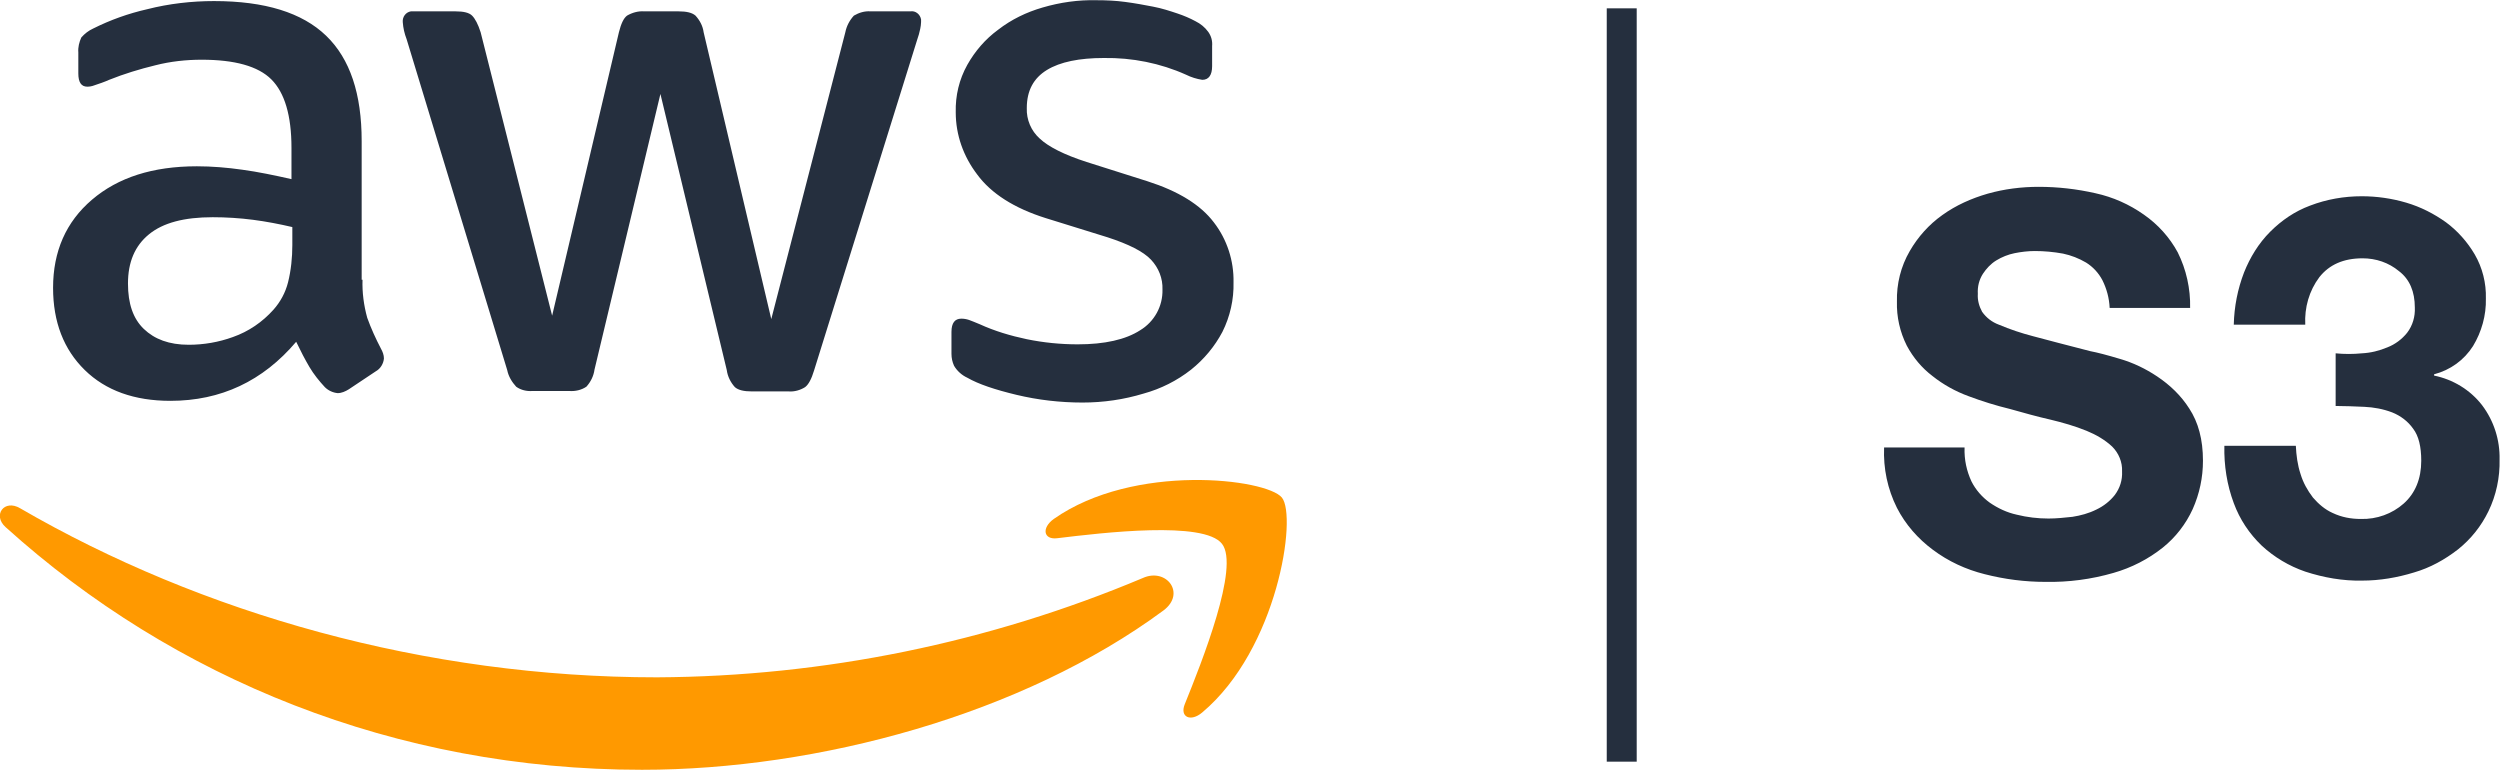
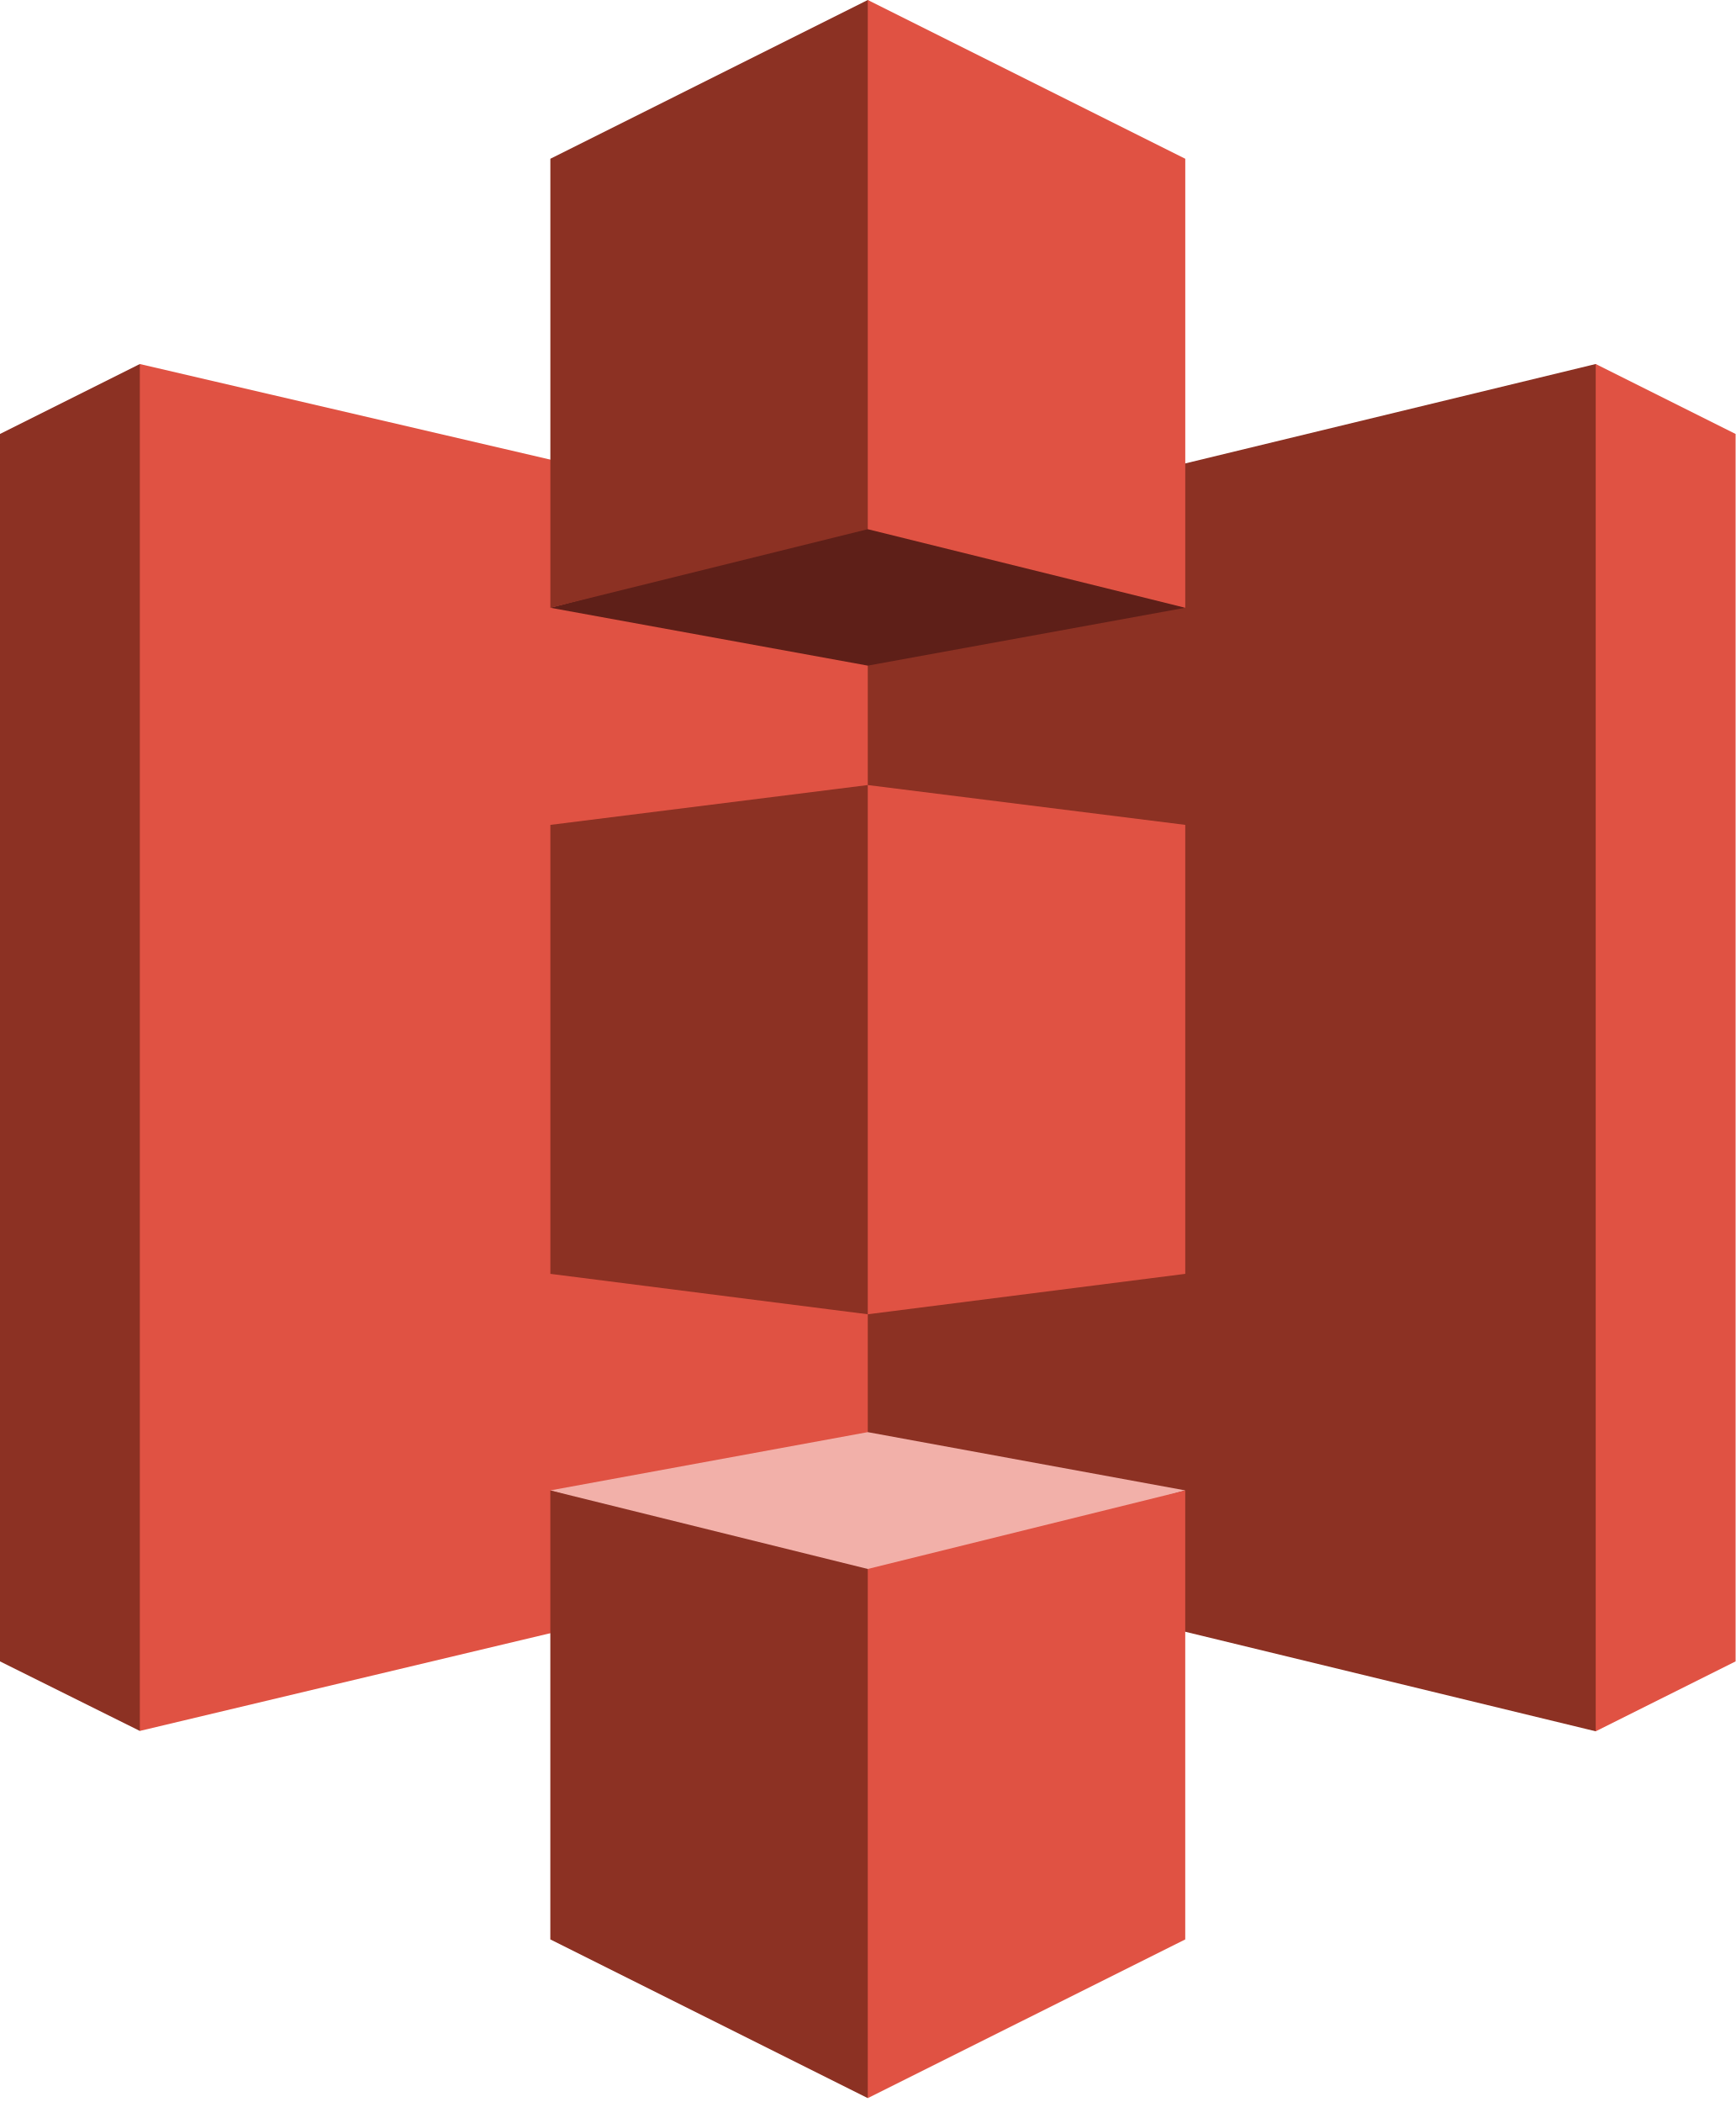
- <svg xmlns="http://www.w3.org/2000/svg" id="Layer_1" viewBox="0 0 584.1 179.8" width="2500" height="770">
-   <style>.st0{fill:#252f3e}.st1{fill:#f90}</style>
-   <path class="st0" d="M84.7 65.3c-.1 3 .3 6 1.1 8.9.9 2.5 2 4.9 3.2 7.2.4.7.7 1.5.7 2.3-.1 1.2-.8 2.4-1.9 3l-6.3 4.2c-.8.5-1.7.9-2.6.9-1.1-.1-2.2-.6-3-1.4-1.3-1.4-2.6-3-3.6-4.7-1-1.7-2-3.6-3.1-5.9-7.8 9.2-17.6 13.8-29.4 13.8-8.4 0-15.1-2.4-20-7.2s-7.4-11.2-7.4-19.2c0-8.5 3-15.4 9.1-20.6s14.2-7.8 24.5-7.8c3.5 0 7.1.3 10.6.8 3.7.5 7.5 1.3 11.5 2.2v-7.3c0-7.6-1.6-12.9-4.7-16s-8.6-4.6-16.3-4.6c-3.6 0-7.3.4-10.8 1.3-3.7.9-7.3 2-10.8 3.4-1.1.5-2.3.9-3.5 1.3-.5.2-1.1.3-1.6.3-1.4 0-2.1-1-2.1-3.1v-4.9c-.1-1.2.2-2.4.7-3.5.8-.9 1.7-1.6 2.8-2.1 4-2 8.2-3.5 12.6-4.5C39.5.8 44.8.2 50 .2c11.9 0 20.6 2.7 26.2 8.1s8.3 13.6 8.3 24.6v32.4h.2zM44.1 80.5c3.5 0 7-.6 10.3-1.8 3.7-1.3 6.9-3.5 9.5-6.4 1.6-1.8 2.8-4 3.4-6.4.7-2.8 1-5.8 1-8.7V53c-3-.7-6.1-1.3-9.2-1.7-3.1-.4-6.3-.6-9.4-.6-6.7 0-11.6 1.3-14.9 4s-4.9 6.5-4.9 11.5c0 4.7 1.2 8.2 3.7 10.6s5.9 3.7 10.5 3.7zm80.3 10.8c-1.3.1-2.7-.2-3.8-1-1-1.1-1.8-2.4-2.1-3.9L95 9.1c-.5-1.3-.8-2.6-.9-4-.1-1.2.7-2.3 1.9-2.5h10.4c1.9 0 3.2.3 3.9 1s1.4 2 2 3.9L129 73.7l15.6-66.2c.5-2 1.1-3.3 1.9-3.9 1.2-.7 2.6-1.1 4-1h8c1.9 0 3.2.3 4 1 1 1.1 1.7 2.4 1.9 3.9l15.8 67 17.3-67c.3-1.5 1-2.8 2-3.9 1.2-.7 2.5-1.1 3.9-1h9.3c1.2-.2 2.3.7 2.5 1.9v.6c0 .5-.1 1.1-.2 1.6-.2.9-.4 1.7-.7 2.5l-24.1 77.3c-.6 2-1.3 3.3-2.1 3.9-1.1.7-2.5 1.1-3.8 1h-8.6c-1.9 0-3.2-.3-4-1-1-1.1-1.7-2.5-1.9-4l-15.5-64.5-15.4 64.4c-.2 1.5-.9 2.9-1.9 4-1.2.8-2.6 1.1-4 1h-8.6zM252.9 94c-5.2 0-10.4-.6-15.4-1.8-5-1.2-8.9-2.5-11.5-4-1.3-.6-2.4-1.6-3.1-2.8-.4-.9-.6-1.8-.6-2.8v-5.1c0-2.1.8-3.1 2.3-3.1.6 0 1.2.1 1.8.3.6.2 1.5.6 2.5 1 3.5 1.6 7.2 2.7 11 3.5 3.9.8 7.9 1.2 11.9 1.2 6.3 0 11.2-1.1 14.6-3.3 3.3-2 5.3-5.6 5.2-9.5.1-2.6-.9-5.1-2.7-7-1.8-1.9-5.2-3.6-10.1-5.2l-14.5-4.5c-7.3-2.3-12.7-5.7-16-10.2-3.2-4.2-5-9.2-5-14.5-.1-3.9.8-7.7 2.7-11.1 1.8-3.2 4.2-6 7.2-8.2 3.1-2.4 6.6-4.1 10.4-5.2 4.1-1.2 8.3-1.8 12.6-1.7 2.2 0 4.5.1 6.7.4 2.3.3 4.4.7 6.5 1.1s3.9 1 5.7 1.6c1.5.5 2.9 1.1 4.2 1.8 1.2.6 2.2 1.4 3 2.5.7 1 1 2.1.9 3.3v4.7c0 2.1-.8 3.2-2.3 3.2-1.3-.2-2.6-.6-3.8-1.2-6-2.7-12.6-4-19.2-3.9-5.7 0-10.2.9-13.3 2.8s-4.7 4.8-4.7 8.9c-.1 2.7 1 5.3 3 7.1 2 1.9 5.7 3.8 11 5.5l14.2 4.5c7.2 2.3 12.4 5.5 15.5 9.6 3.1 4 4.7 9 4.6 14 .1 4-.8 8-2.6 11.6-1.8 3.4-4.3 6.4-7.3 8.8-3.3 2.6-7.1 4.5-11.1 5.6-4.6 1.4-9.4 2.1-14.3 2.1z" />
-   <path class="st1" d="M271.8 142.6c-32.9 24.3-80.7 37.2-121.8 37.2-57.6 0-109.5-21.3-148.7-56.7-3.1-2.8-.3-6.6 3.4-4.4 42.4 24.6 94.7 39.5 148.8 39.5 39-.2 77.6-8.1 113.5-23.2 5.5-2.5 10.2 3.6 4.8 7.6z" />
-   <path class="st1" d="M285.5 127c-4.2-5.4-27.8-2.6-38.5-1.3-3.2.4-3.7-2.4-.8-4.5 18.8-13.2 49.7-9.4 53.3-5 3.6 4.4-1 35.4-18.6 50.2-2.7 2.3-5.3 1.1-4.1-1.9 4-9.9 12.9-32.2 8.7-37.5z" />
-   <path class="st0" d="M460.6 112.4c1 2 2.5 3.7 4.3 5 1.9 1.3 4 2.3 6.3 2.8 2.4.6 4.9.9 7.4.9 1.9 0 3.7-.2 5.6-.4 1.9-.3 3.8-.8 5.6-1.7 1.7-.8 3.2-2 4.3-3.4 1.2-1.6 1.8-3.5 1.7-5.5.1-2.2-.8-4.3-2.3-5.8-1.7-1.6-3.8-2.8-6-3.7-2.7-1.1-5.5-1.9-8.4-2.6-3.1-.7-6.3-1.6-9.5-2.5-3.3-.8-6.5-1.8-9.7-3-3-1.1-5.9-2.7-8.4-4.7-2.5-1.9-4.5-4.3-6-7.1-1.6-3.2-2.4-6.7-2.3-10.3-.1-4.1.9-8.2 3-11.8 1.9-3.3 4.5-6.2 7.6-8.4 3.2-2.3 6.8-3.9 10.6-5 3.9-1.1 7.9-1.6 11.9-1.6 4.5 0 8.9.5 13.3 1.5 4.1.9 7.9 2.6 11.3 5 3.3 2.3 6 5.3 7.9 8.8 2 4 3 8.5 2.9 13h-18.8c-.1-2.3-.7-4.5-1.7-6.5-.9-1.7-2.2-3.1-3.8-4.1-1.7-1-3.5-1.7-5.4-2.1-2.2-.4-4.4-.6-6.6-.6-1.6 0-3.2.2-4.7.5s-3 .9-4.3 1.7c-1.3.8-2.3 1.9-3.1 3.1-.9 1.4-1.3 3-1.2 4.7-.1 1.5.3 2.9 1 4.2 1 1.4 2.3 2.4 3.9 3 2.6 1.1 5.3 2 8 2.7 3.4.9 7.9 2.1 13.4 3.5 1.6.3 3.9.9 6.9 1.8 3.1.9 6 2.3 8.7 4.1 3 2 5.6 4.5 7.5 7.5 2.1 3.2 3.2 7.2 3.2 12.2 0 3.9-.8 7.7-2.4 11.3-1.6 3.5-4 6.6-7 9-3.4 2.7-7.3 4.7-11.5 5.9-5.2 1.5-10.5 2.2-15.9 2.1-4.8 0-9.5-.6-14.2-1.8-4.4-1.1-8.5-3-12.1-5.7-3.5-2.6-6.4-5.9-8.4-9.8-2.2-4.4-3.2-9.2-3-14.1H459c-.1 2.9.5 5.5 1.6 7.9zM551.8 82.5c2.1-.1 4.1-.6 6-1.4 1.8-.7 3.4-1.9 4.6-3.4 1.3-1.7 1.9-3.8 1.8-5.9 0-3.7-1.2-6.6-3.7-8.5-2.4-2-5.4-3-8.5-3-4.5 0-7.8 1.5-10.1 4.4-2.4 3.2-3.5 7.1-3.3 11.1h-16.7c.1-4.2.9-8.3 2.4-12.2 1.4-3.5 3.4-6.8 6.1-9.5 2.7-2.7 5.8-4.8 9.3-6.1 3.9-1.5 8-2.2 12.1-2.2 3.5 0 7 .5 10.4 1.5 3.4 1 6.5 2.6 9.3 4.6 2.7 2 5 4.6 6.7 7.5 1.8 3.1 2.7 6.7 2.6 10.3.1 3.9-1 7.8-3 11.1-2.1 3.3-5.3 5.6-9.1 6.6v.3c4.4.9 8.4 3.3 11.2 6.9 2.8 3.7 4.2 8.2 4.1 12.7.1 4.2-.8 8.4-2.6 12.1-1.7 3.5-4.1 6.5-7.1 8.9-3.1 2.4-6.5 4.3-10.3 5.4-3.9 1.2-8 1.9-12.1 1.9-4.5.1-9-.7-13.3-2.1-3.8-1.3-7.3-3.4-10.2-6.1-2.9-2.8-5.1-6.1-6.5-9.9-1.6-4.3-2.3-8.8-2.2-13.4h16.7c.1 2.2.4 4.5 1.1 6.6.6 2 1.6 3.8 2.9 5.5 1.3 1.5 2.8 2.8 4.6 3.6 2.1 1 4.3 1.4 6.6 1.4 3.7.1 7.3-1.2 10-3.6 2.7-2.4 4.1-5.8 4.1-10 0-3.3-.6-5.8-1.9-7.5-1.2-1.7-2.9-3-4.9-3.8-2.1-.8-4.3-1.2-6.5-1.3-2.4-.1-4.6-.2-6.7-.2V82.5c2 .2 4.1.2 6.1 0zM375.4 1.9h7v176h-7z" />
+ <svg xmlns="http://www.w3.org/2000/svg" width="256" height="310" viewBox="0 0 256 310" preserveAspectRatio="xMidYMid">
+   <path d="M20.624 53.686L0 64v181.02l20.624 10.254.124-.149V53.828l-.124-.142" fill="#8C3123" />
+   <path d="M131 229L20.624 255.274V53.686L131 79.387V229" fill="#E05243" />
+   <path d="M81.178 187.866l46.818 5.96.294-.678.263-76.77-.557-.6-46.818 5.874v66.214" fill="#8C3123" />
+   <path d="M127.996 229.295l107.371 26.035.169-.269-.003-201.195-.17-.18-107.367 25.996v149.613" fill="#8C3123" />
+   <path d="M174.827 187.866l-46.831 5.96v-78.048l46.831 5.874v66.214" fill="#E05243" />
+   <path d="M174.827 89.631l-46.831 8.535-46.818-8.535 46.759-12.256 46.89 12.256" fill="#5E1F18" />
+   <path d="M174.827 219.801l-46.831-8.591-46.818 8.591 46.761 13.053 46.888-13.053" fill="#F2B0A9" />
+   <path d="M81.178 89.631l46.818-11.586.379-.117V.313L127.996 0 81.178 23.413v66.218" fill="#8C3123" />
+   <path d="M174.827 89.631l-46.831-11.586V0l46.831 23.413v66.218" fill="#E05243" />
+   <path d="M127.996 309.428l-46.823-23.405v-66.217l46.823 11.582.689.783-.187 75.906-.502 1.351" fill="#8C3123" />
+   <path d="M127.996 309.428l46.827-23.405v-66.217l-46.827 11.582v78.04M235.367 53.686L256 64v181.02l-20.633 10.31V53.686" fill="#E05243" />
</svg>
